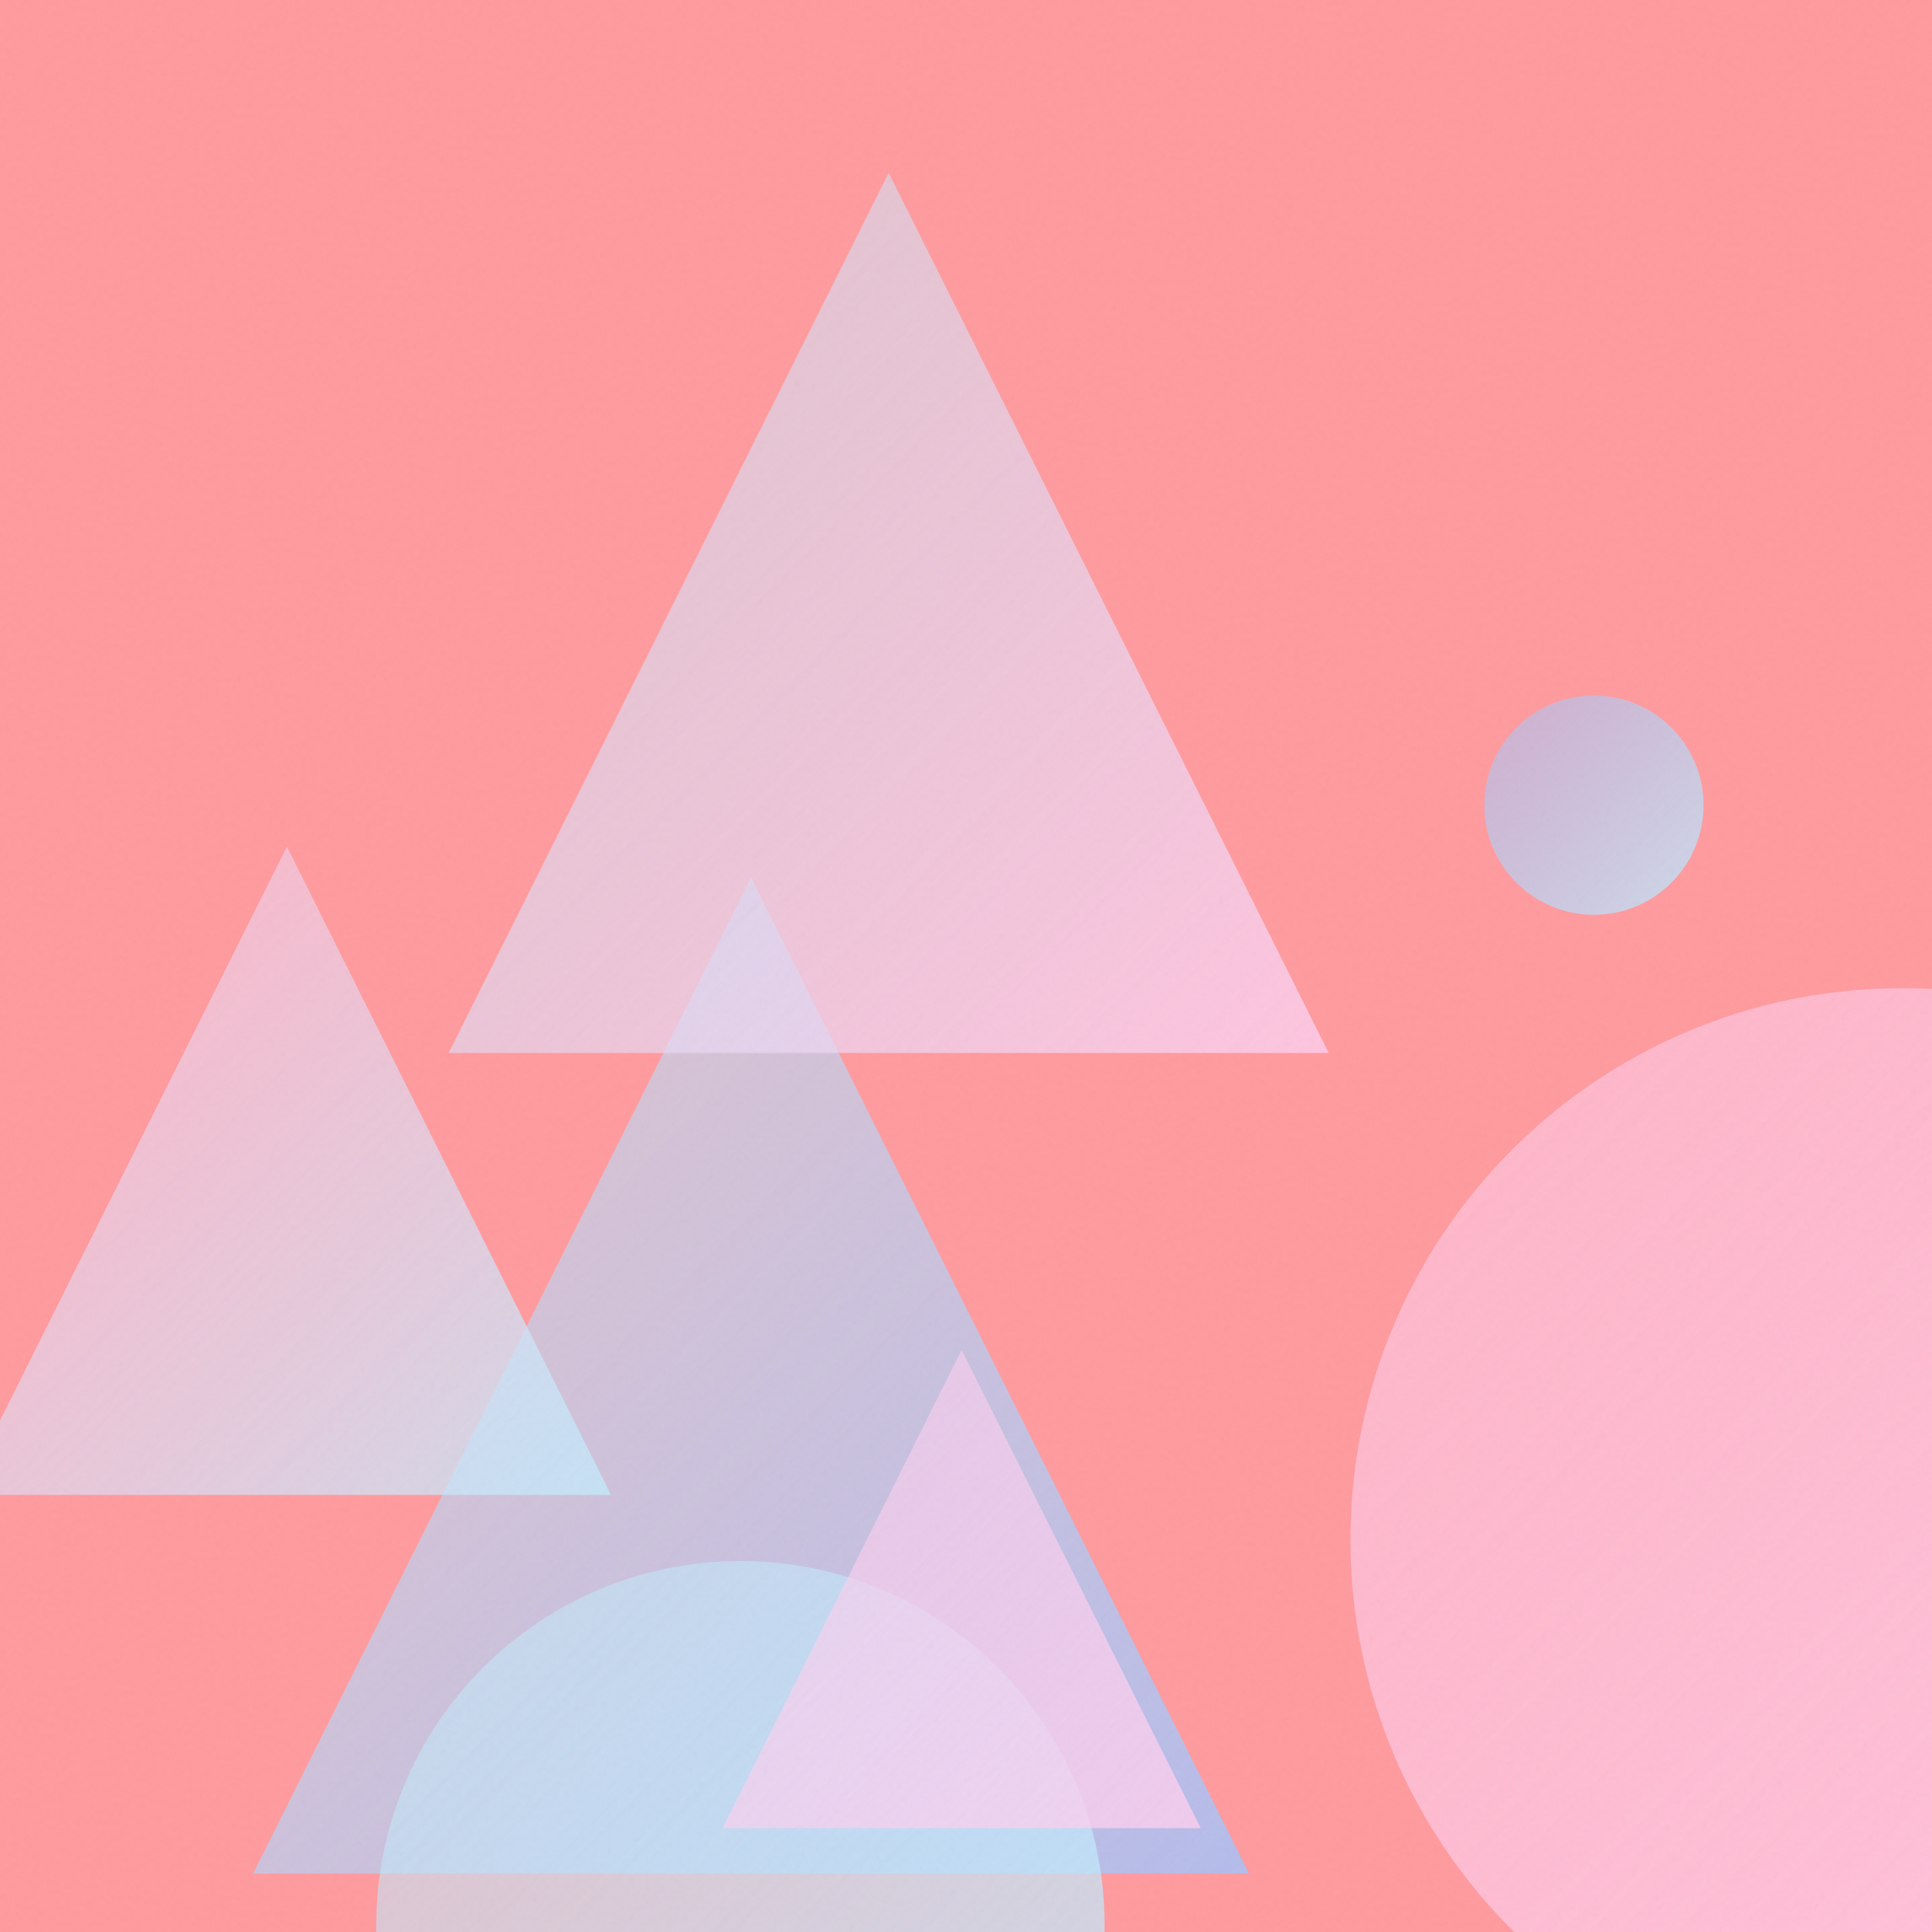
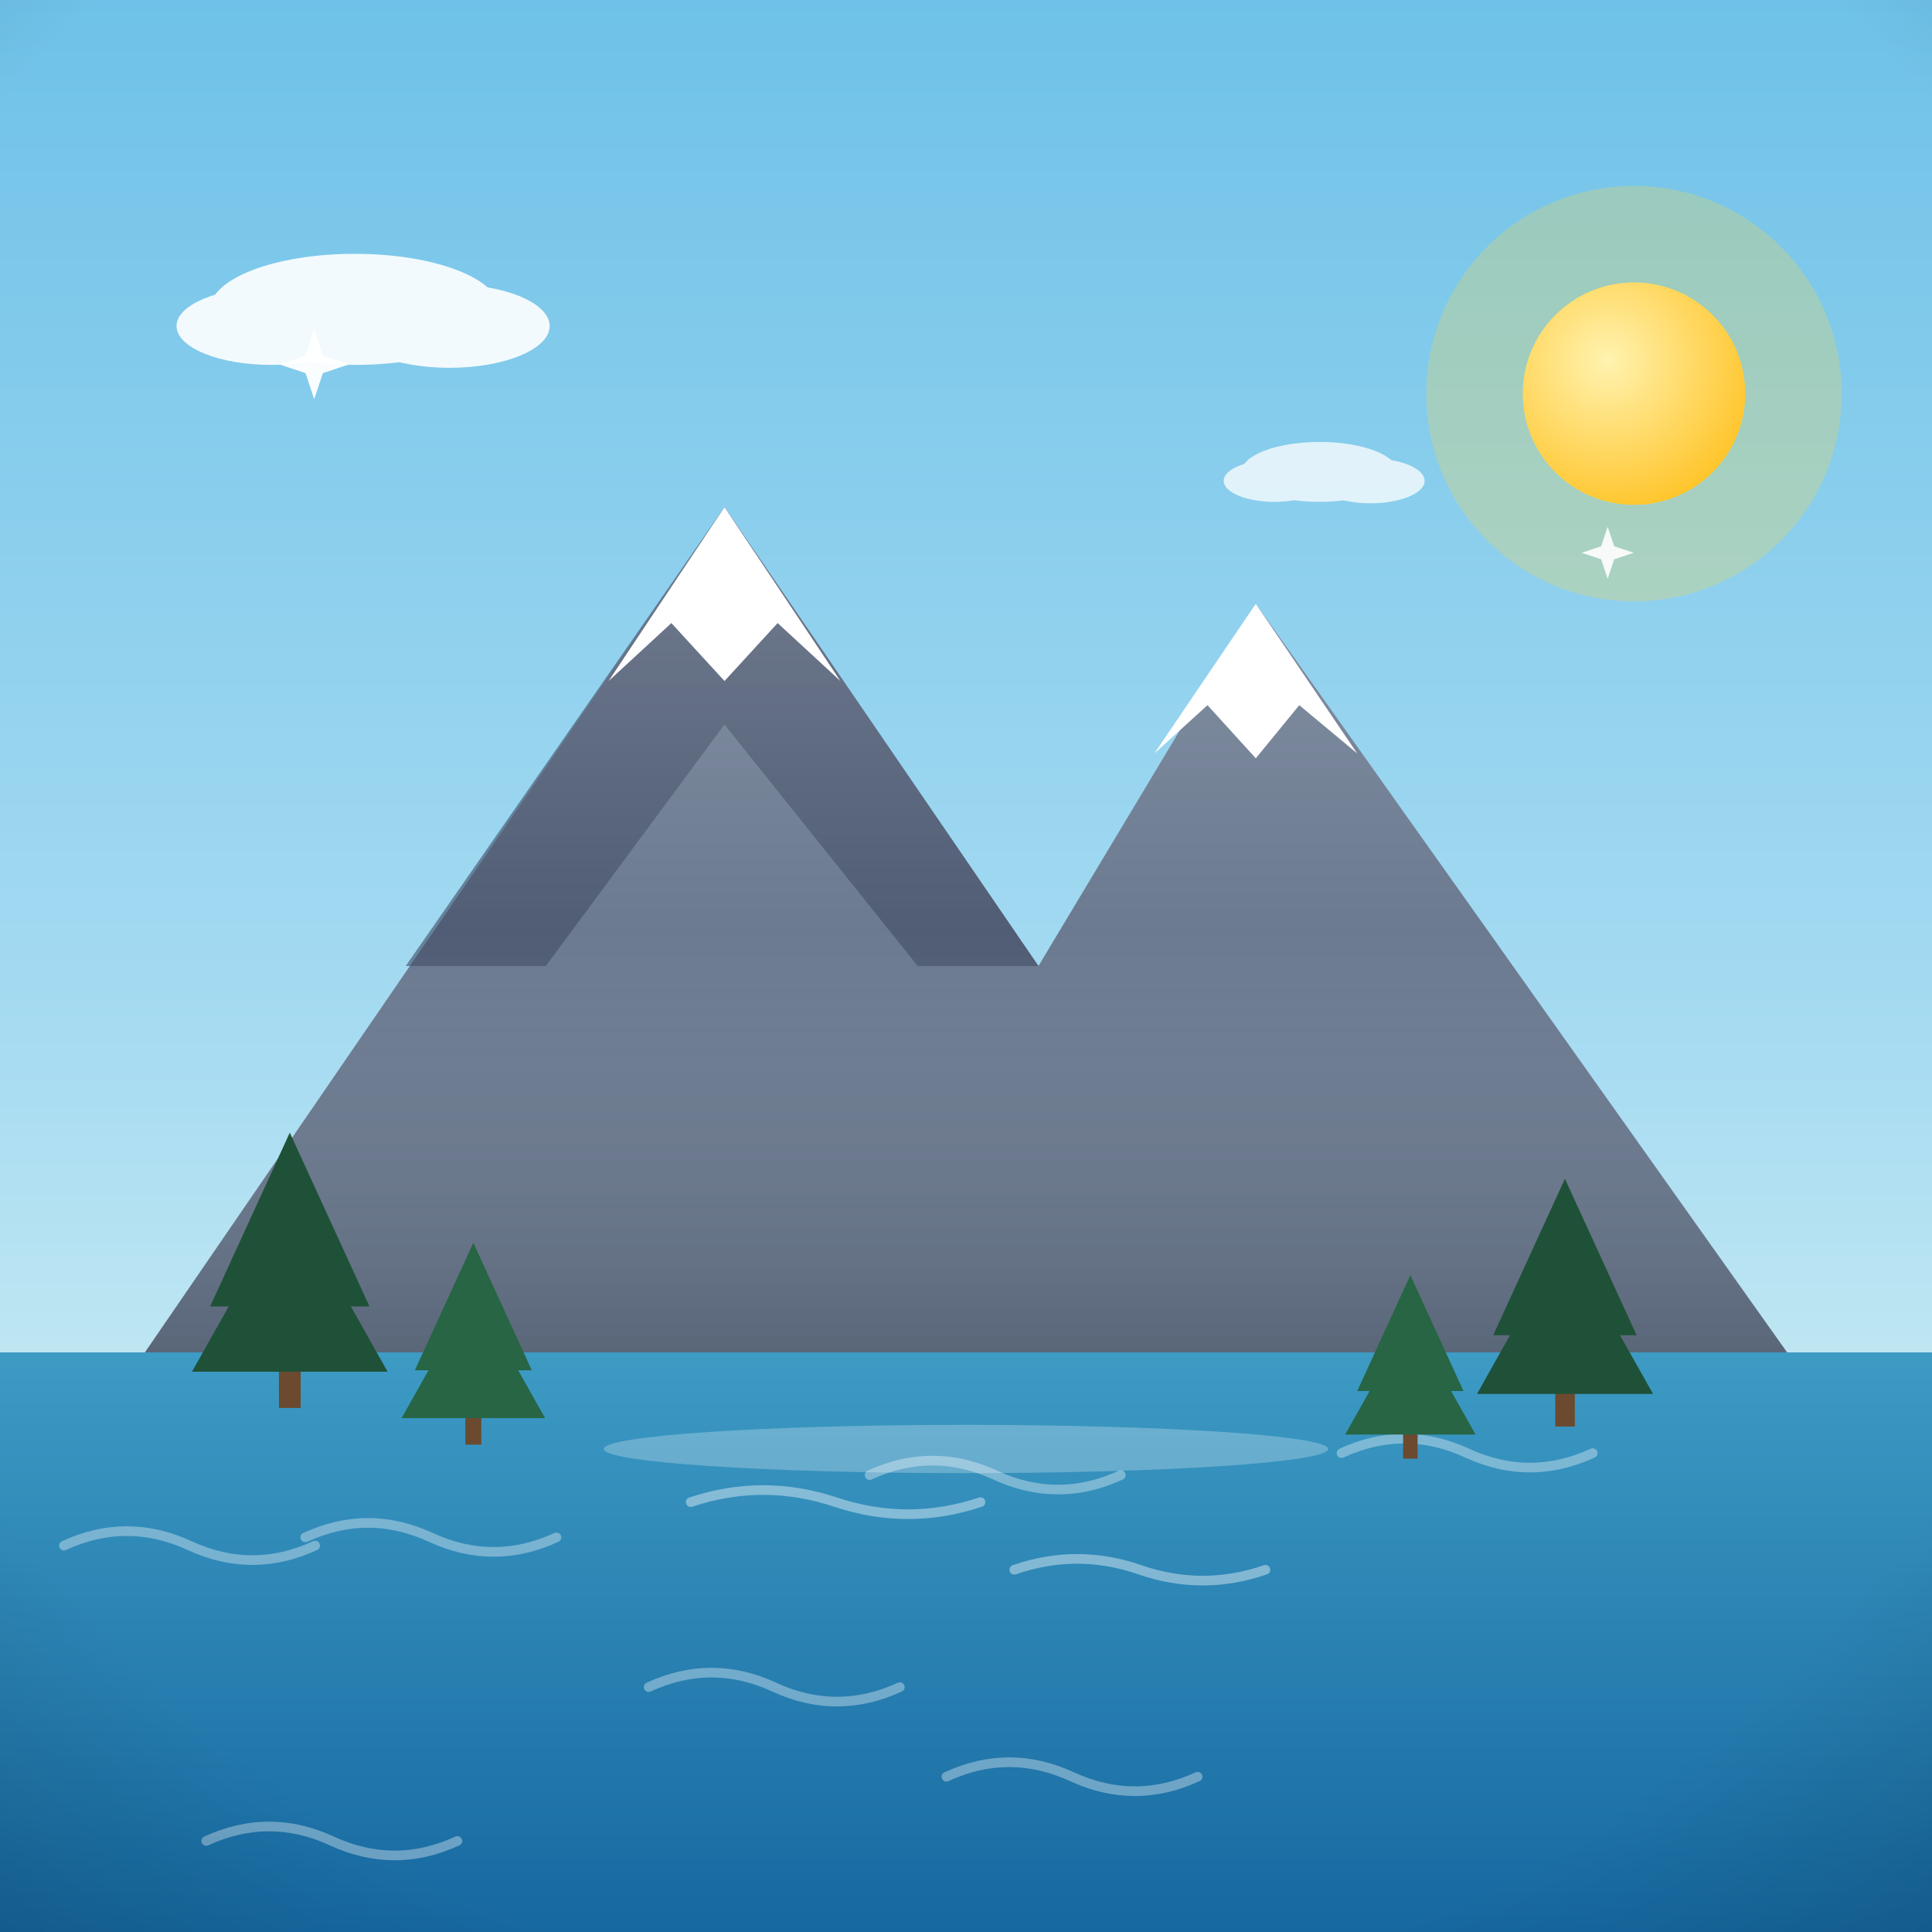
- <svg xmlns="http://www.w3.org/2000/svg" viewBox="0 0 400 400">
+ <svg xmlns="http://www.w3.org/2000/svg" viewBox="0 0 800 800">
  <defs>
-     <linearGradient id="g0" x1="52.4" y1="181.7" x2="258.6" y2="387.9" gradientUnits="userSpaceOnUse">
-       <stop offset="0" stop-color="#C2E9FB" stop-opacity="0.5" />
-       <stop offset="1" stop-color="#A1C4FD" stop-opacity="0.8" />
+     <linearGradient id="sky" x1="0" y1="0" x2="0" y2="1">
+       <stop offset="0" stop-color="#6ec1e8" />
+       <stop offset="0.55" stop-color="#a8dcf2" />
+       <stop offset="1" stop-color="#eafaf1" />
    </linearGradient>
-     <linearGradient id="g1" x1="279.6" y1="204.5" x2="508.1" y2="433.0" gradientUnits="userSpaceOnUse">
-       <stop offset="0" stop-color="#FECFEF" stop-opacity="0.5" />
-       <stop offset="1" stop-color="#FECFEF" stop-opacity="0.8" />
+     <radialGradient id="sunG" cx="0.38" cy="0.35" r="0.9">
+       <stop offset="0" stop-color="#fff3b0" />
+       <stop offset="1" stop-color="#ffb703" />
+     </radialGradient>
+     <linearGradient id="ground" x1="0" y1="0" x2="0" y2="1">
+       <stop offset="0" stop-color="#69b06f" />
+       <stop offset="1" stop-color="#3c7a44" />
    </linearGradient>
-     <linearGradient id="g2" x1="92.9" y1="35.8" x2="275.1" y2="218.0" gradientUnits="userSpaceOnUse">
-       <stop offset="0" stop-color="#C2E9FB" stop-opacity="0.5" />
-       <stop offset="1" stop-color="#FECFEF" stop-opacity="0.8" />
+     <linearGradient id="sea" x1="0" y1="0" x2="0" y2="1">
+       <stop offset="0" stop-color="#3d9bc4" />
+       <stop offset="1" stop-color="#1668a0" />
    </linearGradient>
-     <linearGradient id="g3" x1="-7.7" y1="175.3" x2="126.5" y2="309.5" gradientUnits="userSpaceOnUse">
-       <stop offset="0" stop-color="#FECFEF" stop-opacity="0.5" />
-       <stop offset="1" stop-color="#C2E9FB" stop-opacity="0.8" />
+     <linearGradient id="shade" x1="0" y1="0" x2="0" y2="1">
+       <stop offset="0" stop-color="#ffffff" stop-opacity="0.20" />
+       <stop offset="0.5" stop-color="#ffffff" stop-opacity="0" />
+       <stop offset="1" stop-color="#000000" stop-opacity="0.16" />
    </linearGradient>
-     <linearGradient id="g4" x1="77.9" y1="323.2" x2="228.7" y2="474.0" gradientUnits="userSpaceOnUse">
-       <stop offset="0" stop-color="#C2E9FB" stop-opacity="0.5" />
-       <stop offset="1" stop-color="#C2E9FB" stop-opacity="0.8" />
-     </linearGradient>
-     <linearGradient id="g5" x1="149.6" y1="279.5" x2="248.6" y2="378.5" gradientUnits="userSpaceOnUse">
-       <stop offset="0" stop-color="#FECFEF" stop-opacity="0.5" />
-       <stop offset="1" stop-color="#FECFEF" stop-opacity="0.8" />
-     </linearGradient>
-     <linearGradient id="g6" x1="307.3" y1="144.0" x2="352.7" y2="189.4" gradientUnits="userSpaceOnUse">
-       <stop offset="0" stop-color="#A1C4FD" stop-opacity="0.5" />
-       <stop offset="1" stop-color="#C2E9FB" stop-opacity="0.8" />
-     </linearGradient>
-     <filter id="n">
-       <feTurbulence type="fractalNoise" baseFrequency="0.9" numOctaves="2" stitchTiles="stitch" />
-       <feColorMatrix type="saturate" values="0" />
-     </filter>
+     <radialGradient id="vig" cx="0.5" cy="0.42" r="0.85">
+       <stop offset="0.72" stop-color="#000000" stop-opacity="0" />
+       <stop offset="1" stop-color="#000000" stop-opacity="0.20" />
+     </radialGradient>
  </defs>
-   <rect width="400" height="400" fill="#FF9A9E" />
-   <path d="M 155.5 181.7 L 258.6 387.9 L 52.4 387.9 Z" fill="url(#g0)" />
-   <circle cx="393.8" cy="318.8" r="114.2" fill="url(#g1)" />
-   <path d="M 184.0 35.8 L 275.1 218.0 L 92.9 218.0 Z" fill="url(#g2)" />
-   <path d="M 59.4 175.3 L 126.5 309.5 L -7.7 309.5 Z" fill="url(#g3)" />
-   <circle cx="153.3" cy="398.6" r="75.4" fill="url(#g4)" />
-   <path d="M 199.1 279.5 L 248.6 378.5 L 149.6 378.5 Z" fill="url(#g5)" />
-   <circle cx="330.0" cy="166.7" r="22.7" fill="url(#g6)" />
-   <rect width="400" height="400" filter="url(#n)" opacity="0.05" />
+   <rect width="800" height="800" fill="url(#sky)" />
+   <circle cx="676.6" cy="163" r="86" fill="#ffd93d" opacity="0.25" />
+   <circle cx="676.6" cy="163" r="46" fill="#ffd93d" />
+   <circle cx="676.6" cy="163" r="46" fill="url(#sunG)" />
+   <g fill="#ffffff" opacity="0.9">
+     <ellipse cx="146.9" cy="128.1" rx="59.9" ry="23" />
+     <ellipse cx="112.3" cy="135" rx="39.2" ry="16.1" />
+     <ellipse cx="186.1" cy="135" rx="41.5" ry="17.3" />
+   </g>
+   <g fill="#ffffff" opacity="0.75">
+     <ellipse cx="546.4" cy="195.4" rx="32.3" ry="12.4" />
+     <ellipse cx="527.8" cy="199.1" rx="21.1" ry="8.7" />
+     <ellipse cx="567.5" cy="199.1" rx="22.4" ry="9.3" />
+   </g>
+   <rect y="560" width="800" height="240" fill="url(#sea)" />
+   <path d="M 268.6 698.6 q 26 -12 52 0 q 26 12 52 0" fill="none" stroke="#ffffff" stroke-width="4" stroke-linecap="round" opacity="0.35" />
+   <path d="M 126.4 636.6 q 26 -12 52 0 q 26 12 52 0" fill="none" stroke="#ffffff" stroke-width="4" stroke-linecap="round" opacity="0.35" />
+   <path d="M 391.9 735.7 q 26 -12 52 0 q 26 12 52 0" fill="none" stroke="#ffffff" stroke-width="4" stroke-linecap="round" opacity="0.35" />
+   <path d="M 360.1 610.8 q 26 -12 52 0 q 26 12 52 0" fill="none" stroke="#ffffff" stroke-width="4" stroke-linecap="round" opacity="0.35" />
+   <path d="M 26.5 640 q 26 -12 52 0 q 26 12 52 0" fill="none" stroke="#ffffff" stroke-width="4" stroke-linecap="round" opacity="0.35" />
+   <path d="M 555.5 601.7 q 26 -12 52 0 q 26 12 52 0" fill="none" stroke="#ffffff" stroke-width="4" stroke-linecap="round" opacity="0.35" />
+   <path d="M 85.4 762.3 q 26 -12 52 0 q 26 12 52 0" fill="none" stroke="#ffffff" stroke-width="4" stroke-linecap="round" opacity="0.35" />
+   <g transform="translate(400 0) scale(1 1) translate(-400 0)">
+     <path d="M60 560 L 300 210 L 430 400 L 520 250 L 740 560 Z" fill="#6b7a90" />
+     <path d="M300 210 L 430 400 L 380 400 L 300 300 L 226 400 L 168 400 Z" fill="#3d4a63" opacity="0.6" />
+     <path d="M252 282 L 300 210 L 348 282 L 322 258 L 300 282 L 278 258 Z" fill="#ffffff" />
+     <path d="M478 312 L 520 250 L 562 312 L 538 292 L 520 314 L 500 292 Z" fill="#ffffff" />
+     <path d="M60 560 L 300 210 L 430 400 L 520 250 L 740 560 Z" fill="url(#shade)" />
+     <g fill="#1f5138">
+       <rect x="115.5" y="556" width="9" height="27" fill="#6b4a2f" />
+       <path d="M 120 469 L 87 541 L 153 541 Z" />
+       <path d="M 120 496 L 79.5 568 L 160.5 568 Z" />
+     </g>
+     <g fill="#276544">
+       <rect x="192.7" y="578.4" width="6.6" height="19.8" fill="#6b4a2f" />
+       <path d="M 196 514.6 L 171.8 567.4 L 220.2 567.4 Z" />
+       <path d="M 196 534.4 L 166.3 587.2 L 225.7 587.2 Z" />
+     </g>
+     <g fill="#1f5138">
+       <rect x="644" y="566.4" width="8.1" height="24.3" fill="#6b4a2f" />
+       <path d="M 648 488.1 L 618.3 552.9 L 677.7 552.9 Z" />
+       <path d="M 648 512.4 L 611.6 577.2 L 684.5 577.2 Z" />
+     </g>
+     <g fill="#276544">
+       <rect x="581" y="586" width="6" height="18" fill="#6b4a2f" />
+       <path d="M 584 528 L 562 576 L 606 576 Z" />
+       <path d="M 584 546 L 557 594 L 611 594 Z" />
+     </g>
+     <ellipse cx="400" cy="600" rx="150" ry="10" fill="#ffffff" opacity="0.25" />
+     <path d="M286 622 q 30 -10 60 0 q 30 10 60 0 M 420 650 q 26 -9 52 0 q 26 9 52 0" stroke="#ffffff" stroke-width="4" fill="none" opacity="0.4" stroke-linecap="round" />
+   </g>
+   <path d="M 130.1 136.5 L 133.7 147.3 L 144.5 150.9 L 133.7 154.5 L 130.1 165.3 L 126.5 154.5 L 115.7 150.9 L 126.5 147.3 Z" fill="#ffffff" opacity="0.95" />
+   <path d="M 665.7 218.1 L 668.4 226.2 L 676.5 228.9 L 668.4 231.6 L 665.7 239.7 L 663 231.6 L 654.9 228.9 L 663 226.2 Z" fill="#ffffff" opacity="0.9" />
+   <rect width="800" height="800" fill="url(#vig)" />
</svg>
